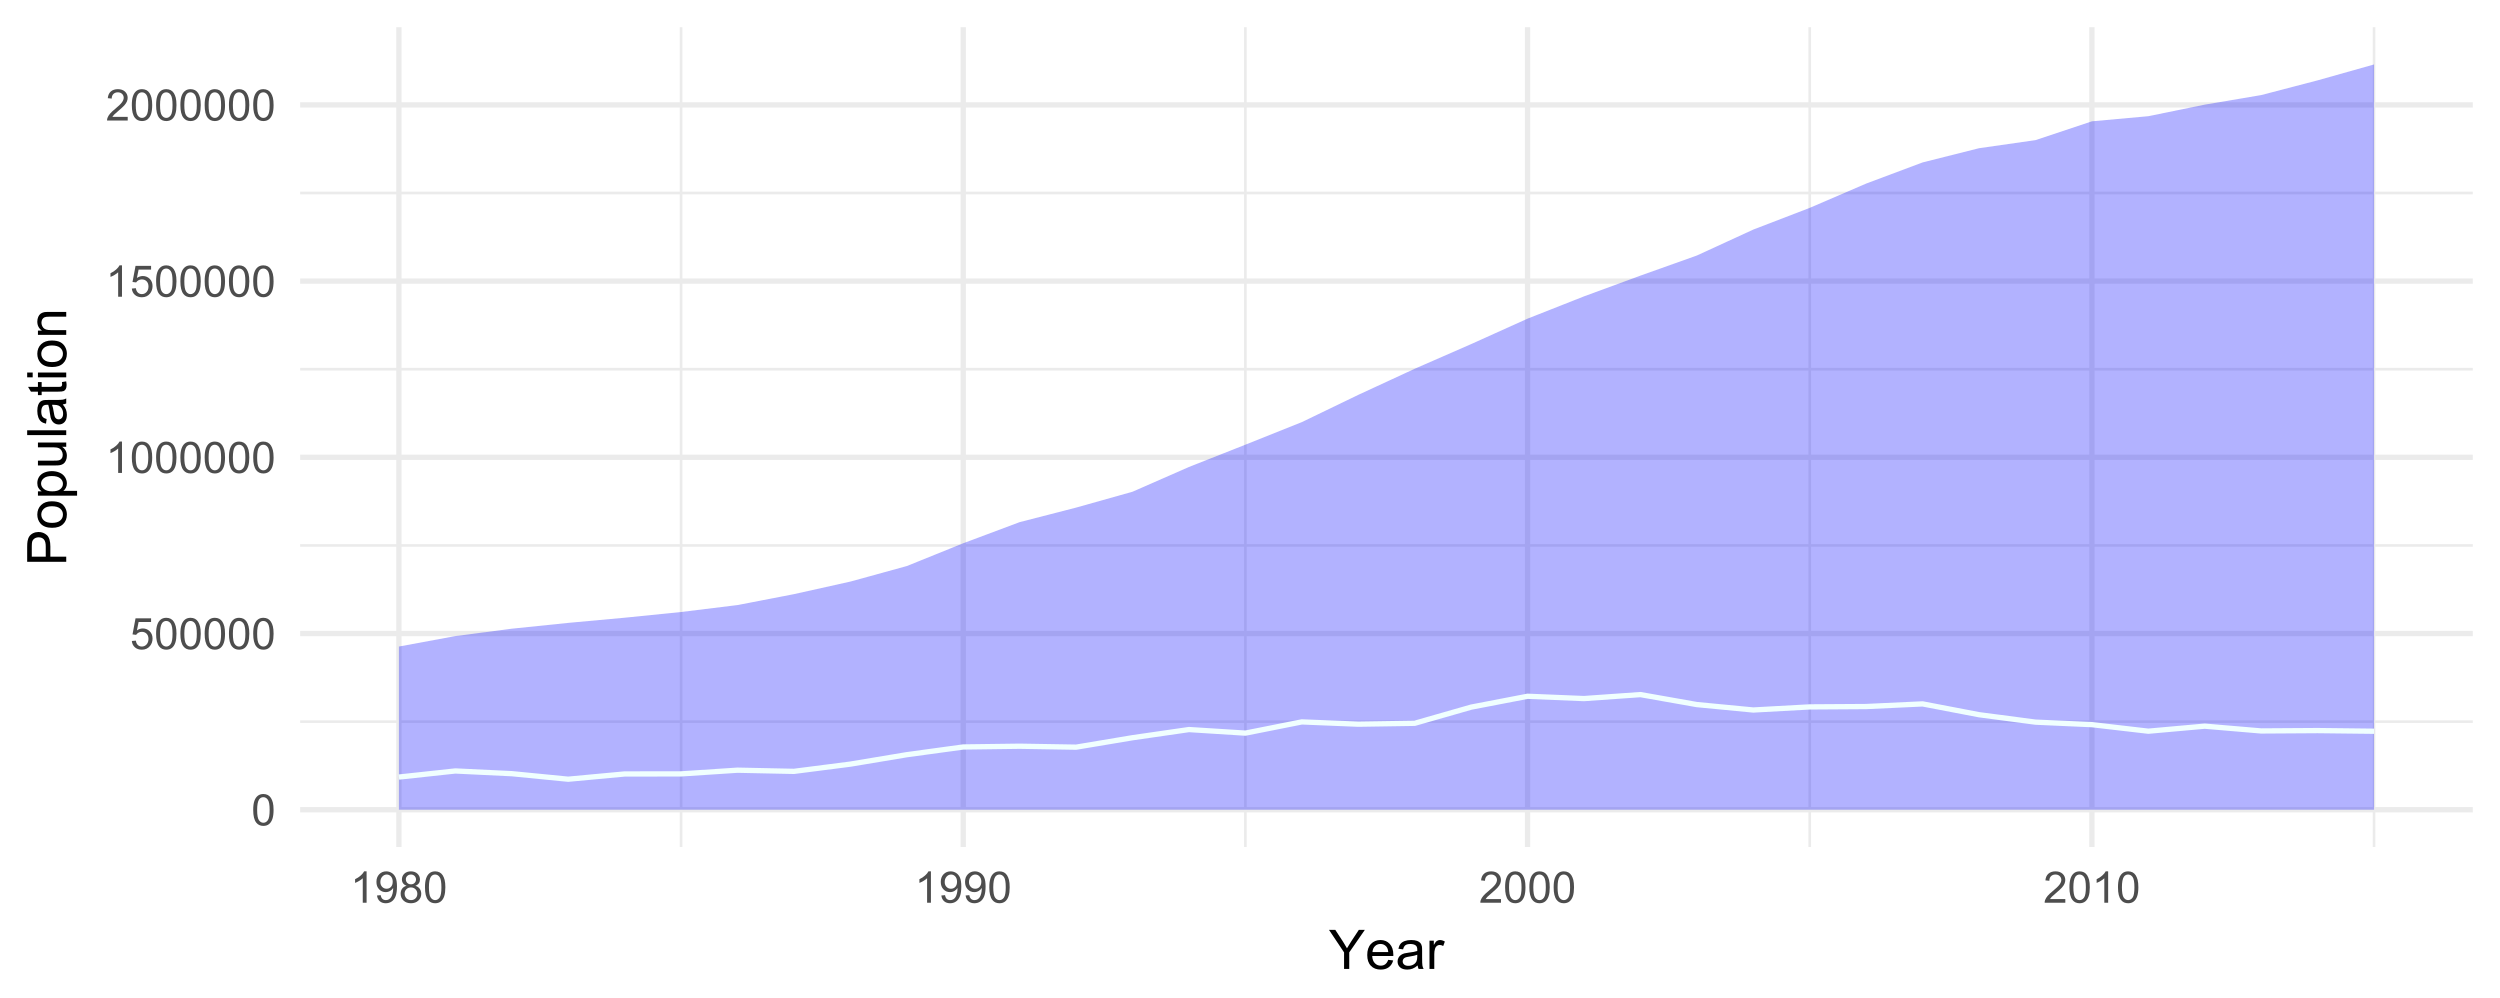
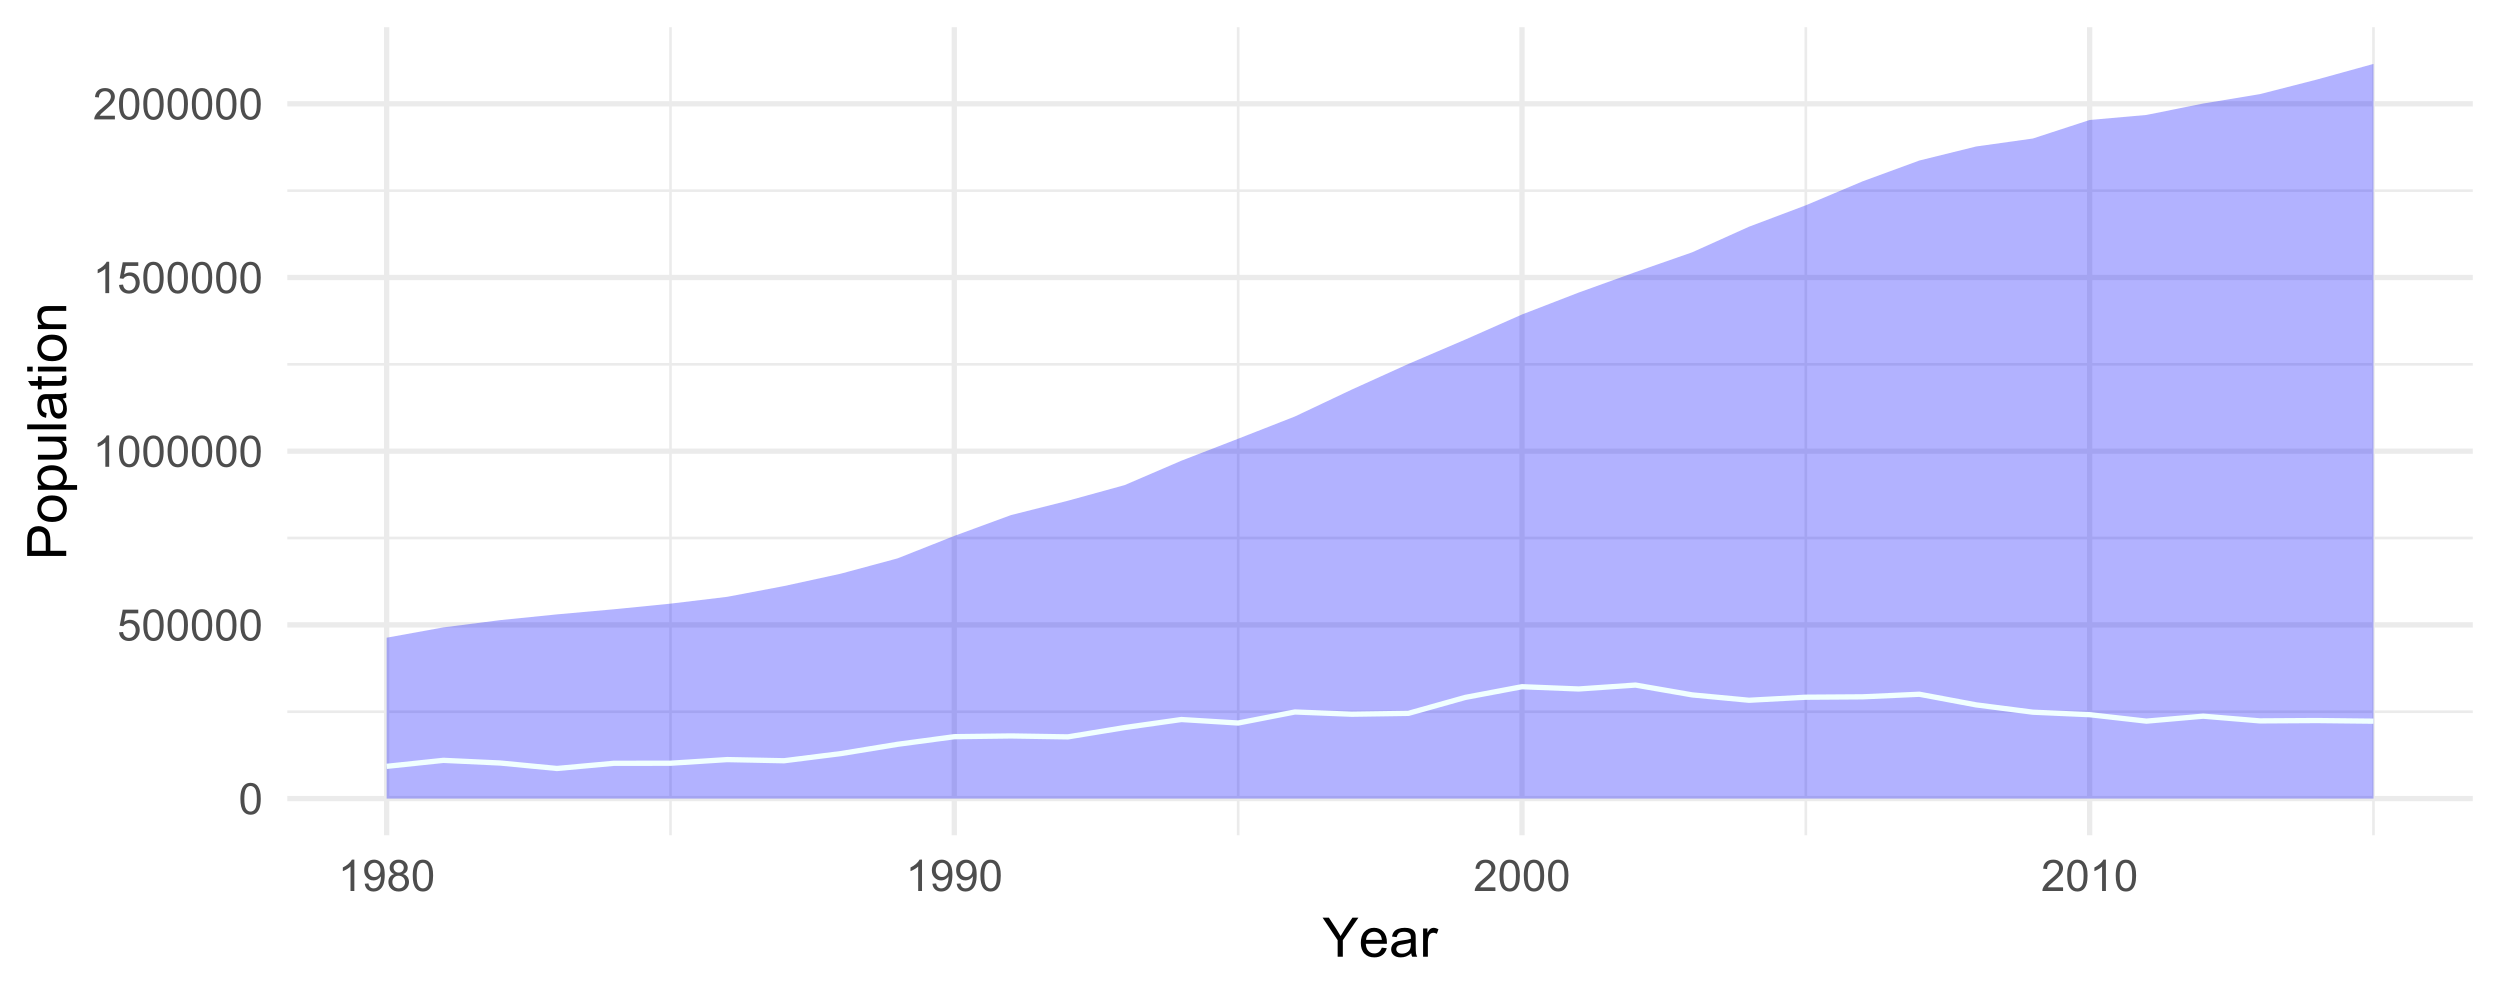
<svg xmlns="http://www.w3.org/2000/svg" xmlns:xlink="http://www.w3.org/1999/xlink" width="504pt" height="201pt" viewBox="0 0 504 201" version="1.1">
  <defs>
    <g>
      <symbol overflow="visible" id="glyph0-0">
+         <path style="stroke:none;" d="M 1.102 0 L 1.102 -5.5 L 5.5 -5.5 L 5.5 0 Z M 1.238 -0.137 L 5.363 -0.137 L 5.363 -5.363 L 1.238 -5.363 Z M 1.238 -0.137 " />
+       </symbol>
+       <symbol overflow="visible" id="glyph0-1">
        <path style="stroke:none;" d="M 0.367 -3.105 C 0.363 -3.848 0.438 -4.445 0.594 -4.902 C 0.742 -5.355 0.973 -5.707 1.277 -5.953 C 1.578 -6.199 1.957 -6.32 2.418 -6.324 C 2.754 -6.32 3.051 -6.254 3.309 -6.121 C 3.562 -5.984 3.773 -5.789 3.938 -5.531 C 4.102 -5.273 4.23 -4.961 4.328 -4.594 C 4.422 -4.227 4.469 -3.73 4.473 -3.105 C 4.469 -2.367 4.395 -1.77 4.242 -1.316 C 4.09 -0.859 3.863 -0.508 3.562 -0.262 C 3.258 -0.016 2.875 0.105 2.418 0.109 C 1.809 0.105 1.332 -0.109 0.988 -0.547 C 0.57 -1.066 0.363 -1.922 0.367 -3.105 Z M 1.16 -3.105 C 1.16 -2.07 1.281 -1.379 1.523 -1.039 C 1.766 -0.695 2.062 -0.527 2.418 -0.527 C 2.773 -0.527 3.074 -0.699 3.316 -1.043 C 3.559 -1.387 3.68 -2.074 3.68 -3.105 C 3.68 -4.145 3.559 -4.832 3.316 -5.172 C 3.074 -5.512 2.77 -5.684 2.41 -5.684 C 2.051 -5.684 1.77 -5.531 1.559 -5.234 C 1.293 -4.844 1.16 -4.137 1.16 -3.105 Z M 1.16 -3.105 " />
      </symbol>
-       <symbol overflow="visible" id="glyph0-1">
+       <symbol overflow="visible" id="glyph0-2">
        <path style="stroke:none;" d="M 0.367 -1.648 L 1.176 -1.719 C 1.234 -1.32 1.375 -1.023 1.594 -0.824 C 1.812 -0.625 2.078 -0.527 2.391 -0.527 C 2.762 -0.527 3.074 -0.668 3.336 -0.949 C 3.59 -1.23 3.719 -1.602 3.723 -2.066 C 3.719 -2.504 3.594 -2.852 3.348 -3.109 C 3.098 -3.363 2.773 -3.492 2.375 -3.492 C 2.125 -3.492 1.902 -3.434 1.703 -3.32 C 1.5 -3.207 1.344 -3.062 1.23 -2.883 L 0.504 -2.977 L 1.113 -6.215 L 4.246 -6.215 L 4.246 -5.473 L 1.73 -5.473 L 1.391 -3.781 C 1.766 -4.039 2.164 -4.172 2.582 -4.176 C 3.129 -4.172 3.594 -3.98 3.973 -3.605 C 4.352 -3.223 4.539 -2.734 4.543 -2.137 C 4.539 -1.562 4.375 -1.07 4.043 -0.656 C 3.637 -0.148 3.086 0.105 2.391 0.109 C 1.816 0.105 1.348 -0.051 0.984 -0.371 C 0.621 -0.691 0.414 -1.117 0.367 -1.648 Z M 0.367 -1.648 " />
      </symbol>
-       <symbol overflow="visible" id="glyph0-2">
+       <symbol overflow="visible" id="glyph0-3">
        <path style="stroke:none;" d="M 3.277 0 L 2.504 0 L 2.504 -4.93 C 2.316 -4.75 2.074 -4.574 1.773 -4.395 C 1.469 -4.215 1.195 -4.082 0.957 -3.996 L 0.957 -4.742 C 1.387 -4.941 1.766 -5.188 2.09 -5.48 C 2.414 -5.77 2.645 -6.051 2.781 -6.324 L 3.277 -6.324 Z M 3.277 0 " />
      </symbol>
-       <symbol overflow="visible" id="glyph0-3">
+       <symbol overflow="visible" id="glyph0-4">
        <path style="stroke:none;" d="M 4.43 -0.742 L 4.43 0 L 0.266 0 C 0.258 -0.188 0.289 -0.367 0.355 -0.539 C 0.461 -0.82 0.629 -1.098 0.863 -1.375 C 1.094 -1.648 1.434 -1.965 1.879 -2.328 C 2.562 -2.887 3.023 -3.332 3.266 -3.664 C 3.5 -3.988 3.621 -4.301 3.625 -4.594 C 3.621 -4.898 3.512 -5.156 3.297 -5.367 C 3.074 -5.578 2.789 -5.684 2.441 -5.684 C 2.066 -5.684 1.77 -5.57 1.547 -5.348 C 1.32 -5.125 1.207 -4.816 1.207 -4.422 L 0.414 -4.504 C 0.465 -5.094 0.668 -5.543 1.027 -5.855 C 1.379 -6.164 1.855 -6.32 2.457 -6.324 C 3.059 -6.32 3.539 -6.152 3.891 -5.82 C 4.242 -5.484 4.418 -5.07 4.422 -4.578 C 4.418 -4.32 4.367 -4.074 4.266 -3.832 C 4.164 -3.59 3.992 -3.332 3.754 -3.062 C 3.512 -2.793 3.113 -2.426 2.562 -1.957 C 2.094 -1.566 1.797 -1.301 1.664 -1.16 C 1.531 -1.02 1.422 -0.879 1.34 -0.742 Z M 4.43 -0.742 " />
      </symbol>
-       <symbol overflow="visible" id="glyph0-4">
+       <symbol overflow="visible" id="glyph0-5">
        <path style="stroke:none;" d="M 0.48 -1.457 L 1.227 -1.527 C 1.285 -1.172 1.406 -0.918 1.586 -0.762 C 1.762 -0.605 1.988 -0.527 2.27 -0.527 C 2.504 -0.527 2.715 -0.582 2.895 -0.691 C 3.074 -0.801 3.219 -0.945 3.336 -1.129 C 3.445 -1.309 3.543 -1.555 3.621 -1.863 C 3.699 -2.172 3.738 -2.484 3.738 -2.809 C 3.738 -2.84 3.734 -2.895 3.734 -2.965 C 3.578 -2.715 3.367 -2.512 3.102 -2.363 C 2.828 -2.207 2.539 -2.133 2.23 -2.137 C 1.707 -2.133 1.266 -2.32 0.906 -2.703 C 0.543 -3.078 0.363 -3.578 0.367 -4.199 C 0.363 -4.836 0.551 -5.348 0.93 -5.738 C 1.305 -6.125 1.777 -6.32 2.348 -6.324 C 2.754 -6.32 3.129 -6.211 3.469 -5.992 C 3.809 -5.77 4.066 -5.457 4.242 -5.051 C 4.418 -4.641 4.504 -4.047 4.508 -3.277 C 4.504 -2.469 4.418 -1.828 4.246 -1.355 C 4.07 -0.875 3.809 -0.512 3.465 -0.266 C 3.117 -0.016 2.715 0.105 2.25 0.109 C 1.758 0.105 1.355 -0.027 1.043 -0.301 C 0.73 -0.574 0.543 -0.961 0.48 -1.457 Z M 3.648 -4.238 C 3.645 -4.676 3.527 -5.027 3.293 -5.293 C 3.055 -5.551 2.77 -5.684 2.441 -5.684 C 2.094 -5.684 1.793 -5.543 1.543 -5.262 C 1.285 -4.98 1.16 -4.617 1.16 -4.172 C 1.16 -3.77 1.281 -3.441 1.523 -3.195 C 1.766 -2.941 2.062 -2.816 2.418 -2.82 C 2.773 -2.816 3.066 -2.941 3.301 -3.195 C 3.527 -3.441 3.645 -3.789 3.648 -4.238 Z M 3.648 -4.238 " />
      </symbol>
-       <symbol overflow="visible" id="glyph0-5">
+       <symbol overflow="visible" id="glyph0-6">
        <path style="stroke:none;" d="M 1.555 -3.418 C 1.23 -3.531 0.992 -3.699 0.84 -3.918 C 0.684 -4.133 0.609 -4.395 0.609 -4.699 C 0.609 -5.156 0.773 -5.539 1.102 -5.855 C 1.43 -6.164 1.867 -6.32 2.418 -6.324 C 2.969 -6.32 3.41 -6.16 3.746 -5.844 C 4.078 -5.523 4.246 -5.137 4.25 -4.68 C 4.246 -4.387 4.172 -4.133 4.02 -3.918 C 3.863 -3.699 3.629 -3.531 3.32 -3.418 C 3.707 -3.285 4 -3.082 4.203 -2.805 C 4.402 -2.52 4.504 -2.184 4.508 -1.801 C 4.504 -1.258 4.312 -0.805 3.934 -0.441 C 3.551 -0.074 3.051 0.105 2.434 0.109 C 1.809 0.105 1.309 -0.074 0.926 -0.441 C 0.543 -0.809 0.352 -1.27 0.355 -1.82 C 0.352 -2.23 0.457 -2.574 0.668 -2.852 C 0.875 -3.125 1.168 -3.312 1.555 -3.418 Z M 1.402 -4.727 C 1.398 -4.426 1.496 -4.184 1.688 -3.996 C 1.879 -3.805 2.129 -3.707 2.438 -3.711 C 2.734 -3.707 2.977 -3.801 3.168 -3.992 C 3.355 -4.176 3.449 -4.406 3.453 -4.684 C 3.449 -4.965 3.352 -5.203 3.16 -5.398 C 2.961 -5.586 2.719 -5.684 2.43 -5.688 C 2.129 -5.684 1.883 -5.59 1.691 -5.402 C 1.496 -5.215 1.398 -4.988 1.402 -4.727 Z M 1.152 -1.816 C 1.148 -1.598 1.199 -1.383 1.309 -1.176 C 1.41 -0.969 1.566 -0.809 1.773 -0.695 C 1.98 -0.582 2.203 -0.527 2.441 -0.527 C 2.809 -0.527 3.113 -0.645 3.355 -0.883 C 3.594 -1.121 3.715 -1.426 3.719 -1.793 C 3.715 -2.164 3.59 -2.469 3.344 -2.715 C 3.094 -2.957 2.785 -3.082 2.414 -3.082 C 2.051 -3.082 1.75 -2.961 1.512 -2.719 C 1.27 -2.477 1.148 -2.176 1.152 -1.816 Z M 1.152 -1.816 " />
      </symbol>
      <symbol overflow="visible" id="glyph1-0">
+         <path style="stroke:none;" d="M 1.375 0 L 1.375 -6.875 L 6.875 -6.875 L 6.875 0 Z M 1.547 -0.172 L 6.703 -0.172 L 6.703 -6.703 L 1.547 -6.703 Z M 1.547 -0.172 " />
+       </symbol>
+       <symbol overflow="visible" id="glyph1-1">
        <path style="stroke:none;" d="M 3.066 0 L 3.066 -3.336 L 0.031 -7.875 L 1.301 -7.875 L 2.852 -5.5 C 3.137 -5.055 3.402 -4.609 3.652 -4.168 C 3.887 -4.574 4.176 -5.039 4.512 -5.559 L 6.039 -7.875 L 7.25 -7.875 L 4.109 -3.336 L 4.109 0 Z M 3.066 0 " />
      </symbol>
-       <symbol overflow="visible" id="glyph1-1">
+       <symbol overflow="visible" id="glyph1-2">
        <path style="stroke:none;" d="M 4.629 -1.836 L 5.629 -1.715 C 5.469 -1.125 5.176 -0.672 4.75 -0.352 C 4.324 -0.031 3.781 0.129 3.121 0.129 C 2.281 0.129 1.617 -0.125 1.133 -0.641 C 0.641 -1.152 0.398 -1.875 0.402 -2.805 C 0.398 -3.762 0.645 -4.504 1.145 -5.035 C 1.637 -5.562 2.277 -5.828 3.066 -5.832 C 3.824 -5.828 4.449 -5.57 4.934 -5.051 C 5.418 -4.531 5.66 -3.801 5.66 -2.863 C 5.66 -2.805 5.656 -2.719 5.656 -2.605 L 1.402 -2.605 C 1.434 -1.977 1.613 -1.496 1.934 -1.164 C 2.25 -0.828 2.645 -0.66 3.125 -0.664 C 3.477 -0.66 3.781 -0.754 4.031 -0.945 C 4.281 -1.129 4.48 -1.426 4.629 -1.836 Z M 1.457 -3.398 L 4.641 -3.398 C 4.598 -3.879 4.473 -4.238 4.273 -4.48 C 3.961 -4.852 3.562 -5.039 3.078 -5.039 C 2.629 -5.039 2.258 -4.891 1.957 -4.594 C 1.652 -4.297 1.484 -3.898 1.457 -3.398 Z M 1.457 -3.398 " />
      </symbol>
-       <symbol overflow="visible" id="glyph1-2">
+       <symbol overflow="visible" id="glyph1-3">
        <path style="stroke:none;" d="M 4.445 -0.703 C 4.086 -0.398 3.742 -0.184 3.414 -0.059 C 3.082 0.066 2.727 0.129 2.348 0.129 C 1.719 0.129 1.238 -0.023 0.902 -0.328 C 0.566 -0.633 0.398 -1.023 0.398 -1.504 C 0.398 -1.781 0.461 -2.035 0.586 -2.27 C 0.711 -2.496 0.875 -2.684 1.086 -2.824 C 1.289 -2.965 1.523 -3.07 1.781 -3.141 C 1.969 -3.191 2.254 -3.238 2.641 -3.289 C 3.418 -3.375 3.992 -3.488 4.367 -3.621 C 4.367 -3.754 4.371 -3.836 4.371 -3.871 C 4.371 -4.266 4.277 -4.543 4.098 -4.703 C 3.848 -4.918 3.48 -5.027 2.996 -5.031 C 2.539 -5.027 2.203 -4.949 1.988 -4.793 C 1.77 -4.633 1.609 -4.352 1.508 -3.949 L 0.562 -4.078 C 0.648 -4.48 0.789 -4.805 0.988 -5.055 C 1.184 -5.301 1.469 -5.492 1.844 -5.629 C 2.215 -5.762 2.645 -5.828 3.137 -5.832 C 3.621 -5.828 4.02 -5.773 4.324 -5.66 C 4.629 -5.543 4.852 -5.398 4.996 -5.227 C 5.137 -5.055 5.238 -4.836 5.297 -4.57 C 5.328 -4.406 5.344 -4.109 5.344 -3.68 L 5.344 -2.391 C 5.344 -1.492 5.363 -0.922 5.406 -0.684 C 5.445 -0.445 5.527 -0.219 5.648 0 L 4.641 0 C 4.539 -0.199 4.473 -0.434 4.445 -0.703 Z M 4.367 -2.863 C 4.012 -2.719 3.488 -2.598 2.789 -2.496 C 2.391 -2.438 2.105 -2.371 1.941 -2.301 C 1.773 -2.227 1.648 -2.121 1.562 -1.988 C 1.473 -1.848 1.43 -1.695 1.43 -1.531 C 1.43 -1.27 1.527 -1.055 1.723 -0.887 C 1.918 -0.711 2.203 -0.625 2.578 -0.629 C 2.949 -0.625 3.277 -0.707 3.57 -0.871 C 3.859 -1.031 4.074 -1.254 4.211 -1.543 C 4.312 -1.754 4.363 -2.078 4.367 -2.508 Z M 4.367 -2.863 " />
      </symbol>
-       <symbol overflow="visible" id="glyph1-3">
+       <symbol overflow="visible" id="glyph1-4">
        <path style="stroke:none;" d="M 0.715 0 L 0.715 -5.703 L 1.586 -5.703 L 1.586 -4.84 C 1.805 -5.242 2.008 -5.508 2.199 -5.637 C 2.383 -5.766 2.59 -5.828 2.82 -5.832 C 3.141 -5.828 3.473 -5.727 3.812 -5.523 L 3.48 -4.625 C 3.242 -4.762 3.004 -4.832 2.773 -4.836 C 2.555 -4.832 2.363 -4.77 2.199 -4.645 C 2.027 -4.516 1.91 -4.34 1.844 -4.113 C 1.73 -3.77 1.676 -3.391 1.68 -2.984 L 1.68 0 Z M 0.715 0 " />
      </symbol>
      <symbol overflow="visible" id="glyph2-0">
+         <path style="stroke:none;" d="M 0 -1.375 L -6.875 -1.375 L -6.875 -6.875 L 0 -6.875 Z M -0.172 -1.547 L -0.172 -6.703 L -6.703 -6.703 L -6.703 -1.547 Z M -0.172 -1.547 " />
+       </symbol>
+       <symbol overflow="visible" id="glyph2-1">
        <path style="stroke:none;" d="M 0 -0.848 L -7.875 -0.848 L -7.875 -3.82 C -7.875 -4.34 -7.848 -4.738 -7.797 -5.016 C -7.73 -5.402 -7.609 -5.727 -7.43 -5.988 C -7.25 -6.25 -6.996 -6.461 -6.672 -6.621 C -6.344 -6.777 -5.984 -6.855 -5.598 -6.859 C -4.926 -6.855 -4.359 -6.641 -3.895 -6.219 C -3.43 -5.789 -3.199 -5.02 -3.199 -3.91 L -3.203 -1.891 L 0 -1.891 Z M -4.129 -1.891 L -4.129 -3.926 C -4.125 -4.598 -4.25 -5.074 -4.504 -5.359 C -4.754 -5.641 -5.105 -5.781 -5.562 -5.785 C -5.891 -5.781 -6.176 -5.699 -6.41 -5.535 C -6.645 -5.367 -6.797 -5.148 -6.875 -4.875 C -6.918 -4.699 -6.941 -4.375 -6.945 -3.906 L -6.945 -1.891 Z M -4.129 -1.891 " />
      </symbol>
-       <symbol overflow="visible" id="glyph2-1">
+       <symbol overflow="visible" id="glyph2-2">
        <path style="stroke:none;" d="M -2.852 -0.367 C -3.906 -0.363 -4.688 -0.656 -5.199 -1.246 C -5.617 -1.734 -5.828 -2.332 -5.832 -3.039 C -5.828 -3.82 -5.574 -4.461 -5.062 -4.961 C -4.547 -5.457 -3.836 -5.707 -2.934 -5.711 C -2.195 -5.707 -1.617 -5.598 -1.199 -5.379 C -0.777 -5.156 -0.449 -4.832 -0.219 -4.414 C 0.016 -3.992 0.129 -3.535 0.129 -3.039 C 0.129 -2.238 -0.125 -1.594 -0.637 -1.105 C -1.148 -0.609 -1.887 -0.363 -2.852 -0.367 Z M -2.852 -1.359 C -2.121 -1.359 -1.574 -1.516 -1.211 -1.836 C -0.844 -2.152 -0.66 -2.555 -0.664 -3.039 C -0.66 -3.516 -0.844 -3.914 -1.211 -4.234 C -1.574 -4.551 -2.133 -4.711 -2.883 -4.715 C -3.586 -4.711 -4.117 -4.551 -4.484 -4.234 C -4.844 -3.91 -5.027 -3.512 -5.031 -3.039 C -5.027 -2.555 -4.848 -2.152 -4.488 -1.836 C -4.129 -1.516 -3.582 -1.359 -2.852 -1.359 Z M -2.852 -1.359 " />
      </symbol>
-       <symbol overflow="visible" id="glyph2-2">
+       <symbol overflow="visible" id="glyph2-3">
        <path style="stroke:none;" d="M 2.188 -0.727 L -5.703 -0.727 L -5.703 -1.605 L -4.961 -1.605 C -5.25 -1.812 -5.469 -2.047 -5.613 -2.309 C -5.758 -2.57 -5.828 -2.887 -5.832 -3.262 C -5.828 -3.746 -5.703 -4.176 -5.457 -4.551 C -5.203 -4.922 -4.852 -5.203 -4.395 -5.391 C -3.938 -5.578 -3.438 -5.672 -2.895 -5.676 C -2.309 -5.672 -1.781 -5.566 -1.316 -5.359 C -0.848 -5.148 -0.488 -4.844 -0.242 -4.449 C 0.008 -4.047 0.129 -3.629 0.129 -3.191 C 0.129 -2.867 0.062 -2.578 -0.074 -2.32 C -0.207 -2.062 -0.379 -1.852 -0.59 -1.691 L 2.188 -1.691 Z M -2.82 -1.602 C -2.082 -1.598 -1.539 -1.746 -1.191 -2.047 C -0.836 -2.34 -0.66 -2.699 -0.664 -3.125 C -0.66 -3.551 -0.844 -3.918 -1.211 -4.227 C -1.574 -4.531 -2.137 -4.688 -2.898 -4.688 C -3.625 -4.688 -4.168 -4.535 -4.531 -4.238 C -4.891 -3.938 -5.074 -3.582 -5.074 -3.168 C -5.074 -2.754 -4.879 -2.391 -4.496 -2.074 C -4.109 -1.758 -3.551 -1.598 -2.82 -1.602 Z M -2.82 -1.602 " />
      </symbol>
-       <symbol overflow="visible" id="glyph2-3">
+       <symbol overflow="visible" id="glyph2-4">
        <path style="stroke:none;" d="M 0 -4.465 L -0.836 -4.465 C -0.191 -4.02 0.129 -3.414 0.129 -2.652 C 0.129 -2.312 0.066 -2 -0.062 -1.711 C -0.191 -1.418 -0.355 -1.199 -0.551 -1.059 C -0.746 -0.914 -0.984 -0.816 -1.266 -0.762 C -1.453 -0.723 -1.754 -0.703 -2.172 -0.703 L -5.703 -0.703 L -5.703 -1.672 L -2.539 -1.672 C -2.031 -1.668 -1.691 -1.688 -1.52 -1.73 C -1.262 -1.785 -1.062 -1.914 -0.918 -2.113 C -0.773 -2.309 -0.703 -2.555 -0.703 -2.848 C -0.703 -3.137 -0.777 -3.406 -0.926 -3.66 C -1.074 -3.914 -1.273 -4.094 -1.531 -4.199 C -1.785 -4.305 -2.16 -4.359 -2.648 -4.359 L -5.703 -4.359 L -5.703 -5.328 L 0 -5.328 Z M 0 -4.465 " />
      </symbol>
-       <symbol overflow="visible" id="glyph2-4">
+       <symbol overflow="visible" id="glyph2-5">
        <path style="stroke:none;" d="M 0 -0.703 L -7.875 -0.703 L -7.875 -1.672 L 0 -1.672 Z M 0 -0.703 " />
      </symbol>
-       <symbol overflow="visible" id="glyph2-5">
+       <symbol overflow="visible" id="glyph2-6">
        <path style="stroke:none;" d="M -0.703 -4.445 C -0.398 -4.086 -0.184 -3.742 -0.059 -3.414 C 0.066 -3.082 0.129 -2.727 0.129 -2.348 C 0.129 -1.719 -0.023 -1.238 -0.328 -0.902 C -0.633 -0.566 -1.023 -0.398 -1.504 -0.398 C -1.781 -0.398 -2.035 -0.461 -2.27 -0.586 C -2.496 -0.711 -2.684 -0.875 -2.824 -1.086 C -2.965 -1.289 -3.07 -1.523 -3.141 -1.785 C -3.191 -1.969 -3.238 -2.254 -3.289 -2.641 C -3.375 -3.418 -3.488 -3.992 -3.621 -4.367 C -3.754 -4.367 -3.836 -4.371 -3.871 -4.371 C -4.266 -4.371 -4.543 -4.277 -4.703 -4.098 C -4.918 -3.848 -5.027 -3.48 -5.031 -2.996 C -5.027 -2.539 -4.949 -2.203 -4.793 -1.988 C -4.633 -1.77 -4.352 -1.609 -3.949 -1.508 L -4.078 -0.562 C -4.48 -0.648 -4.805 -0.789 -5.055 -0.988 C -5.301 -1.184 -5.492 -1.469 -5.629 -1.844 C -5.762 -2.215 -5.828 -2.645 -5.832 -3.137 C -5.828 -3.621 -5.773 -4.02 -5.66 -4.324 C -5.543 -4.629 -5.398 -4.852 -5.227 -4.996 C -5.055 -5.137 -4.836 -5.238 -4.57 -5.297 C -4.406 -5.328 -4.109 -5.344 -3.68 -5.344 L -2.391 -5.344 C -1.492 -5.344 -0.922 -5.363 -0.684 -5.406 C -0.445 -5.445 -0.219 -5.527 0 -5.648 L 0 -4.641 C -0.199 -4.539 -0.434 -4.473 -0.703 -4.445 Z M -2.863 -4.367 C -2.719 -4.012 -2.598 -3.488 -2.496 -2.789 C -2.438 -2.391 -2.371 -2.109 -2.301 -1.945 C -2.227 -1.781 -2.121 -1.652 -1.988 -1.562 C -1.848 -1.473 -1.695 -1.43 -1.531 -1.43 C -1.27 -1.43 -1.055 -1.527 -0.887 -1.723 C -0.711 -1.918 -0.625 -2.203 -0.629 -2.578 C -0.625 -2.949 -0.707 -3.277 -0.871 -3.57 C -1.031 -3.859 -1.254 -4.074 -1.543 -4.211 C -1.754 -4.312 -2.078 -4.363 -2.508 -4.367 Z M -2.863 -4.367 " />
      </symbol>
-       <symbol overflow="visible" id="glyph2-6">
+       <symbol overflow="visible" id="glyph2-7">
        <path style="stroke:none;" d="M -0.863 -2.836 L -0.012 -2.977 C 0.043 -2.703 0.07 -2.457 0.074 -2.246 C 0.07 -1.891 0.02 -1.621 -0.09 -1.43 C -0.199 -1.234 -0.348 -1.098 -0.527 -1.02 C -0.707 -0.941 -1.086 -0.902 -1.672 -0.902 L -4.953 -0.902 L -4.953 -0.195 L -5.703 -0.195 L -5.703 -0.902 L -7.117 -0.902 L -7.695 -1.863 L -5.703 -1.863 L -5.703 -2.836 L -4.953 -2.836 L -4.953 -1.863 L -1.617 -1.863 C -1.34 -1.863 -1.16 -1.879 -1.082 -1.914 C -1 -1.945 -0.938 -2 -0.895 -2.078 C -0.848 -2.152 -0.824 -2.262 -0.828 -2.41 C -0.824 -2.516 -0.836 -2.66 -0.863 -2.836 Z M -0.863 -2.836 " />
      </symbol>
-       <symbol overflow="visible" id="glyph2-7">
+       <symbol overflow="visible" id="glyph2-8">
        <path style="stroke:none;" d="M -6.762 -0.73 L -7.875 -0.73 L -7.875 -1.699 L -6.762 -1.699 Z M 0 -0.73 L -5.703 -0.73 L -5.703 -1.699 L 0 -1.695 Z M 0 -0.73 " />
      </symbol>
-       <symbol overflow="visible" id="glyph2-8">
+       <symbol overflow="visible" id="glyph2-9">
        <path style="stroke:none;" d="M 0 -0.727 L -5.703 -0.727 L -5.703 -1.594 L -4.895 -1.594 C -5.516 -2.012 -5.828 -2.617 -5.832 -3.41 C -5.828 -3.754 -5.766 -4.066 -5.645 -4.355 C -5.52 -4.641 -5.359 -4.859 -5.16 -5.004 C -4.957 -5.145 -4.719 -5.242 -4.445 -5.305 C -4.266 -5.336 -3.953 -5.355 -3.508 -5.359 L 0 -5.359 L 0 -4.395 L -3.469 -4.395 C -3.863 -4.395 -4.156 -4.355 -4.352 -4.281 C -4.543 -4.203 -4.699 -4.07 -4.82 -3.879 C -4.934 -3.688 -4.992 -3.461 -4.996 -3.207 C -4.992 -2.793 -4.859 -2.438 -4.602 -2.141 C -4.336 -1.836 -3.844 -1.688 -3.117 -1.691 L 0 -1.691 Z M 0 -0.727 " />
      </symbol>
    </g>
    <clipPath id="clip1">
-       <path d="M 60.508 5.48 L 499.52 5.48 L 499.52 171.758 L 60.508 171.758 Z M 60.508 5.48 " />
+       <path d="M 57.922 143 L 499 143 L 499 144 L 57.922 144 Z M 57.922 143 " />
+     </clipPath>
+     <clipPath id="clip2">
+       <path d="M 57.922 108 L 499 108 L 499 109 L 57.922 109 Z M 57.922 108 " />
+     </clipPath>
+     <clipPath id="clip3">
+       <path d="M 57.922 73 L 499 73 L 499 74 L 57.922 74 Z M 57.922 73 " />
+     </clipPath>
+     <clipPath id="clip4">
+       <path d="M 57.922 38 L 499 38 L 499 39 L 57.922 39 Z M 57.922 38 " />
+     </clipPath>
+     <clipPath id="clip5">
+       <path d="M 134 5.48 L 136 5.48 L 136 169 L 134 169 Z M 134 5.48 " />
+     </clipPath>
+     <clipPath id="clip6">
+       <path d="M 249 5.48 L 250 5.48 L 250 169 L 249 169 Z M 249 5.48 " />
+     </clipPath>
+     <clipPath id="clip7">
+       <path d="M 363 5.48 L 365 5.48 L 365 169 L 363 169 Z M 363 5.48 " />
+     </clipPath>
+     <clipPath id="clip8">
+       <path d="M 478 5.48 L 479 5.48 L 479 169 L 478 169 Z M 478 5.48 " />
+     </clipPath>
+     <clipPath id="clip9">
+       <path d="M 57.922 160 L 499.52 160 L 499.52 162 L 57.922 162 Z M 57.922 160 " />
+     </clipPath>
+     <clipPath id="clip10">
+       <path d="M 57.922 125 L 499.52 125 L 499.52 127 L 57.922 127 Z M 57.922 125 " />
+     </clipPath>
+     <clipPath id="clip11">
+       <path d="M 57.922 90 L 499.52 90 L 499.52 92 L 57.922 92 Z M 57.922 90 " />
+     </clipPath>
+     <clipPath id="clip12">
+       <path d="M 57.922 55 L 499.52 55 L 499.52 57 L 57.922 57 Z M 57.922 55 " />
+     </clipPath>
+     <clipPath id="clip13">
+       <path d="M 57.922 20 L 499.52 20 L 499.52 22 L 57.922 22 Z M 57.922 20 " />
+     </clipPath>
+     <clipPath id="clip14">
+       <path d="M 77 5.48 L 79 5.48 L 79 169 L 77 169 Z M 77 5.48 " />
+     </clipPath>
+     <clipPath id="clip15">
+       <path d="M 191 5.48 L 193 5.48 L 193 169 L 191 169 Z M 191 5.48 " />
+     </clipPath>
+     <clipPath id="clip16">
+       <path d="M 306 5.48 L 308 5.48 L 308 169 L 306 169 Z M 306 5.48 " />
+     </clipPath>
+     <clipPath id="clip17">
+       <path d="M 420 5.48 L 422 5.48 L 422 169 L 420 169 Z M 420 5.48 " />
    </clipPath>
  </defs>
  <g id="surface11">
    <rect x="0" y="0" width="504" height="201" style="fill:rgb(100%,100%,100%);fill-opacity:1;stroke:none;" />
    <g clip-path="url(#clip1)" clip-rule="nonzero">
-       <path style="fill:none;stroke-width:0.533;stroke-linecap:butt;stroke-linejoin:round;stroke:rgb(92.157%,92.157%,92.157%);stroke-opacity:1;stroke-miterlimit:10;" d="M 60.508 145.48 L 498.52 145.48 " />
-       <path style="fill:none;stroke-width:0.533;stroke-linecap:butt;stroke-linejoin:round;stroke:rgb(92.157%,92.157%,92.157%);stroke-opacity:1;stroke-miterlimit:10;" d="M 60.508 109.957 L 498.52 109.957 " />
-       <path style="fill:none;stroke-width:0.533;stroke-linecap:butt;stroke-linejoin:round;stroke:rgb(92.157%,92.157%,92.157%);stroke-opacity:1;stroke-miterlimit:10;" d="M 60.508 74.434 L 498.52 74.434 " />
-       <path style="fill:none;stroke-width:0.533;stroke-linecap:butt;stroke-linejoin:round;stroke:rgb(92.157%,92.157%,92.157%);stroke-opacity:1;stroke-miterlimit:10;" d="M 60.508 38.91 L 498.52 38.91 " />
-       <path style="fill:none;stroke-width:0.533;stroke-linecap:butt;stroke-linejoin:round;stroke:rgb(92.157%,92.157%,92.157%);stroke-opacity:1;stroke-miterlimit:10;" d="M 137.301 170.758 L 137.301 5.48 " />
-       <path style="fill:none;stroke-width:0.533;stroke-linecap:butt;stroke-linejoin:round;stroke:rgb(92.157%,92.157%,92.157%);stroke-opacity:1;stroke-miterlimit:10;" d="M 251.07 170.758 L 251.07 5.48 " />
-       <path style="fill:none;stroke-width:0.533;stroke-linecap:butt;stroke-linejoin:round;stroke:rgb(92.157%,92.157%,92.157%);stroke-opacity:1;stroke-miterlimit:10;" d="M 364.84 170.758 L 364.84 5.48 " />
-       <path style="fill:none;stroke-width:0.533;stroke-linecap:butt;stroke-linejoin:round;stroke:rgb(92.157%,92.157%,92.157%);stroke-opacity:1;stroke-miterlimit:10;" d="M 478.609 170.758 L 478.609 5.48 " />
-       <path style="fill:none;stroke-width:1.067;stroke-linecap:butt;stroke-linejoin:round;stroke:rgb(92.157%,92.157%,92.157%);stroke-opacity:1;stroke-miterlimit:10;" d="M 60.508 163.242 L 498.52 163.242 " />
-       <path style="fill:none;stroke-width:1.067;stroke-linecap:butt;stroke-linejoin:round;stroke:rgb(92.157%,92.157%,92.157%);stroke-opacity:1;stroke-miterlimit:10;" d="M 60.508 127.719 L 498.52 127.719 " />
-       <path style="fill:none;stroke-width:1.067;stroke-linecap:butt;stroke-linejoin:round;stroke:rgb(92.157%,92.157%,92.157%);stroke-opacity:1;stroke-miterlimit:10;" d="M 60.508 92.195 L 498.52 92.195 " />
-       <path style="fill:none;stroke-width:1.067;stroke-linecap:butt;stroke-linejoin:round;stroke:rgb(92.157%,92.157%,92.157%);stroke-opacity:1;stroke-miterlimit:10;" d="M 60.508 56.672 L 498.52 56.672 " />
-       <path style="fill:none;stroke-width:1.067;stroke-linecap:butt;stroke-linejoin:round;stroke:rgb(92.157%,92.157%,92.157%);stroke-opacity:1;stroke-miterlimit:10;" d="M 60.508 21.148 L 498.52 21.148 " />
-       <path style="fill:none;stroke-width:1.067;stroke-linecap:butt;stroke-linejoin:round;stroke:rgb(92.157%,92.157%,92.157%);stroke-opacity:1;stroke-miterlimit:10;" d="M 80.418 170.758 L 80.418 5.48 " />
-       <path style="fill:none;stroke-width:1.067;stroke-linecap:butt;stroke-linejoin:round;stroke:rgb(92.157%,92.157%,92.157%);stroke-opacity:1;stroke-miterlimit:10;" d="M 194.188 170.758 L 194.188 5.48 " />
-       <path style="fill:none;stroke-width:1.067;stroke-linecap:butt;stroke-linejoin:round;stroke:rgb(92.157%,92.157%,92.157%);stroke-opacity:1;stroke-miterlimit:10;" d="M 307.957 170.758 L 307.957 5.48 " />
-       <path style="fill:none;stroke-width:1.067;stroke-linecap:butt;stroke-linejoin:round;stroke:rgb(92.157%,92.157%,92.157%);stroke-opacity:1;stroke-miterlimit:10;" d="M 421.727 170.758 L 421.727 5.48 " />
-       <path style=" stroke:none;fill-rule:nonzero;fill:rgb(0%,0%,100%);fill-opacity:0.302;" d="M 80.418 130.344 L 91.793 128.234 L 103.172 126.746 L 114.547 125.574 L 125.926 124.531 L 137.301 123.379 L 148.68 121.98 L 160.055 119.781 L 171.434 117.246 L 182.809 114.117 L 194.188 109.52 L 205.562 105.262 L 216.941 102.332 L 228.316 99.133 L 239.695 94.141 L 251.07 89.648 L 262.449 85.098 L 273.824 79.605 L 285.203 74.344 L 296.578 69.371 L 307.957 64.238 L 319.332 59.75 L 330.711 55.566 L 342.086 51.512 L 353.465 46.281 L 364.84 41.906 L 376.219 37.008 L 387.594 32.746 L 398.973 29.879 L 410.348 28.25 L 421.727 24.457 L 433.102 23.426 L 444.48 21.094 L 455.855 19.168 L 467.234 16.199 L 478.609 12.992 L 478.609 163.242 L 80.418 163.242 Z M 80.418 130.344 " />
-       <path style="fill:none;stroke-width:1.067;stroke-linecap:butt;stroke-linejoin:round;stroke:rgb(94.118%,100%,100%);stroke-opacity:1;stroke-miterlimit:1;" d="M 80.418 156.656 L 91.793 155.426 L 103.172 155.973 L 114.547 157.09 L 125.926 156.031 L 137.301 156.016 L 148.68 155.27 L 160.055 155.508 L 171.434 154.047 L 182.809 152.145 L 194.188 150.59 L 205.562 150.438 L 216.941 150.629 L 228.316 148.723 L 239.695 147.078 L 251.07 147.797 L 262.449 145.535 L 273.824 145.996 L 285.203 145.816 L 296.578 142.559 L 307.957 140.367 L 319.332 140.832 L 330.711 140.031 L 342.086 142.043 L 353.465 143.137 L 364.84 142.512 L 376.219 142.438 L 387.594 141.906 L 398.973 144.086 L 410.348 145.582 L 421.727 146.09 L 433.102 147.41 L 444.48 146.395 L 455.855 147.359 L 467.234 147.285 L 478.609 147.418 " />
-     </g>
-     <g style="fill:rgb(30.196%,30.196%,30.196%);fill-opacity:1;">
-       <use xlink:href="#glyph0-0" x="50.68" y="166.395" />
-     </g>
-     <g style="fill:rgb(30.196%,30.196%,30.196%);fill-opacity:1;">
-       <use xlink:href="#glyph0-1" x="26.211" y="130.871" />
-       <use xlink:href="#glyph0-0" x="31.105" y="130.871" />
-       <use xlink:href="#glyph0-0" x="35.999" y="130.871" />
-       <use xlink:href="#glyph0-0" x="40.893" y="130.871" />
-       <use xlink:href="#glyph0-0" x="45.788" y="130.871" />
-       <use xlink:href="#glyph0-0" x="50.682" y="130.871" />
-     </g>
-     <g style="fill:rgb(30.196%,30.196%,30.196%);fill-opacity:1;">
-       <use xlink:href="#glyph0-2" x="21.316" y="95.344" />
-       <use xlink:href="#glyph0-0" x="26.211" y="95.344" />
-       <use xlink:href="#glyph0-0" x="31.105" y="95.344" />
-       <use xlink:href="#glyph0-0" x="35.999" y="95.344" />
-       <use xlink:href="#glyph0-0" x="40.893" y="95.344" />
-       <use xlink:href="#glyph0-0" x="45.787" y="95.344" />
-       <use xlink:href="#glyph0-0" x="50.681" y="95.344" />
-     </g>
-     <g style="fill:rgb(30.196%,30.196%,30.196%);fill-opacity:1;">
-       <use xlink:href="#glyph0-2" x="21.316" y="59.82" />
-       <use xlink:href="#glyph0-1" x="26.211" y="59.82" />
-       <use xlink:href="#glyph0-0" x="31.105" y="59.82" />
-       <use xlink:href="#glyph0-0" x="35.999" y="59.82" />
-       <use xlink:href="#glyph0-0" x="40.893" y="59.82" />
-       <use xlink:href="#glyph0-0" x="45.787" y="59.82" />
-       <use xlink:href="#glyph0-0" x="50.681" y="59.82" />
-     </g>
-     <g style="fill:rgb(30.196%,30.196%,30.196%);fill-opacity:1;">
-       <use xlink:href="#glyph0-3" x="21.316" y="24.297" />
-       <use xlink:href="#glyph0-0" x="26.211" y="24.297" />
-       <use xlink:href="#glyph0-0" x="31.105" y="24.297" />
-       <use xlink:href="#glyph0-0" x="35.999" y="24.297" />
-       <use xlink:href="#glyph0-0" x="40.893" y="24.297" />
-       <use xlink:href="#glyph0-0" x="45.787" y="24.297" />
-       <use xlink:href="#glyph0-0" x="50.681" y="24.297" />
-     </g>
-     <g style="fill:rgb(30.196%,30.196%,30.196%);fill-opacity:1;">
-       <use xlink:href="#glyph0-2" x="70.629" y="181.988" />
-       <use xlink:href="#glyph0-4" x="75.523" y="181.988" />
-       <use xlink:href="#glyph0-5" x="80.417" y="181.988" />
-       <use xlink:href="#glyph0-0" x="85.311" y="181.988" />
-     </g>
-     <g style="fill:rgb(30.196%,30.196%,30.196%);fill-opacity:1;">
-       <use xlink:href="#glyph0-2" x="184.398" y="181.988" />
-       <use xlink:href="#glyph0-4" x="189.293" y="181.988" />
-       <use xlink:href="#glyph0-4" x="194.187" y="181.988" />
-       <use xlink:href="#glyph0-0" x="199.081" y="181.988" />
-     </g>
-     <g style="fill:rgb(30.196%,30.196%,30.196%);fill-opacity:1;">
-       <use xlink:href="#glyph0-3" x="298.168" y="181.988" />
-       <use xlink:href="#glyph0-0" x="303.062" y="181.988" />
-       <use xlink:href="#glyph0-0" x="307.956" y="181.988" />
-       <use xlink:href="#glyph0-0" x="312.85" y="181.988" />
-     </g>
-     <g style="fill:rgb(30.196%,30.196%,30.196%);fill-opacity:1;">
-       <use xlink:href="#glyph0-3" x="411.938" y="181.988" />
-       <use xlink:href="#glyph0-0" x="416.832" y="181.988" />
-       <use xlink:href="#glyph0-2" x="421.726" y="181.988" />
-       <use xlink:href="#glyph0-0" x="426.62" y="181.988" />
+       <path style="fill:none;stroke-width:0.533;stroke-linecap:butt;stroke-linejoin:round;stroke:rgb(92.157%,92.157%,92.157%);stroke-opacity:1;stroke-miterlimit:10;" d="M 57.922 143.484 L 498.52 143.484 " />
+     </g>
+     <g clip-path="url(#clip2)" clip-rule="nonzero">
+       <path style="fill:none;stroke-width:0.533;stroke-linecap:butt;stroke-linejoin:round;stroke:rgb(92.157%,92.157%,92.157%);stroke-opacity:1;stroke-miterlimit:10;" d="M 57.922 108.465 L 498.52 108.465 " />
+     </g>
+     <g clip-path="url(#clip3)" clip-rule="nonzero">
+       <path style="fill:none;stroke-width:0.533;stroke-linecap:butt;stroke-linejoin:round;stroke:rgb(92.157%,92.157%,92.157%);stroke-opacity:1;stroke-miterlimit:10;" d="M 57.922 73.449 L 498.52 73.449 " />
+     </g>
+     <g clip-path="url(#clip4)" clip-rule="nonzero">
+       <path style="fill:none;stroke-width:0.533;stroke-linecap:butt;stroke-linejoin:round;stroke:rgb(92.157%,92.157%,92.157%);stroke-opacity:1;stroke-miterlimit:10;" d="M 57.922 38.434 L 498.52 38.434 " />
+     </g>
+     <g clip-path="url(#clip5)" clip-rule="nonzero">
+       <path style="fill:none;stroke-width:0.533;stroke-linecap:butt;stroke-linejoin:round;stroke:rgb(92.157%,92.157%,92.157%);stroke-opacity:1;stroke-miterlimit:10;" d="M 135.172 168.395 L 135.172 5.48 " />
+     </g>
+     <g clip-path="url(#clip6)" clip-rule="nonzero">
+       <path style="fill:none;stroke-width:0.533;stroke-linecap:butt;stroke-linejoin:round;stroke:rgb(92.157%,92.157%,92.157%);stroke-opacity:1;stroke-miterlimit:10;" d="M 249.613 168.395 L 249.613 5.48 " />
+     </g>
+     <g clip-path="url(#clip7)" clip-rule="nonzero">
+       <path style="fill:none;stroke-width:0.533;stroke-linecap:butt;stroke-linejoin:round;stroke:rgb(92.157%,92.157%,92.157%);stroke-opacity:1;stroke-miterlimit:10;" d="M 364.051 168.395 L 364.051 5.48 " />
+     </g>
+     <g clip-path="url(#clip8)" clip-rule="nonzero">
+       <path style="fill:none;stroke-width:0.533;stroke-linecap:butt;stroke-linejoin:round;stroke:rgb(92.157%,92.157%,92.157%);stroke-opacity:1;stroke-miterlimit:10;" d="M 478.492 168.395 L 478.492 5.48 " />
+     </g>
+     <g clip-path="url(#clip9)" clip-rule="nonzero">
+       <path style="fill:none;stroke-width:1.067;stroke-linecap:butt;stroke-linejoin:round;stroke:rgb(92.157%,92.157%,92.157%);stroke-opacity:1;stroke-miterlimit:10;" d="M 57.922 160.992 L 498.52 160.992 " />
+     </g>
+     <g clip-path="url(#clip10)" clip-rule="nonzero">
+       <path style="fill:none;stroke-width:1.067;stroke-linecap:butt;stroke-linejoin:round;stroke:rgb(92.157%,92.157%,92.157%);stroke-opacity:1;stroke-miterlimit:10;" d="M 57.922 125.973 L 498.52 125.973 " />
+     </g>
+     <g clip-path="url(#clip11)" clip-rule="nonzero">
+       <path style="fill:none;stroke-width:1.067;stroke-linecap:butt;stroke-linejoin:round;stroke:rgb(92.157%,92.157%,92.157%);stroke-opacity:1;stroke-miterlimit:10;" d="M 57.922 90.957 L 498.52 90.957 " />
+     </g>
+     <g clip-path="url(#clip12)" clip-rule="nonzero">
+       <path style="fill:none;stroke-width:1.067;stroke-linecap:butt;stroke-linejoin:round;stroke:rgb(92.157%,92.157%,92.157%);stroke-opacity:1;stroke-miterlimit:10;" d="M 57.922 55.941 L 498.52 55.941 " />
+     </g>
+     <g clip-path="url(#clip13)" clip-rule="nonzero">
+       <path style="fill:none;stroke-width:1.067;stroke-linecap:butt;stroke-linejoin:round;stroke:rgb(92.157%,92.157%,92.157%);stroke-opacity:1;stroke-miterlimit:10;" d="M 57.922 20.926 L 498.52 20.926 " />
+     </g>
+     <g clip-path="url(#clip14)" clip-rule="nonzero">
+       <path style="fill:none;stroke-width:1.067;stroke-linecap:butt;stroke-linejoin:round;stroke:rgb(92.157%,92.157%,92.157%);stroke-opacity:1;stroke-miterlimit:10;" d="M 77.949 168.395 L 77.949 5.48 " />
+     </g>
+     <g clip-path="url(#clip15)" clip-rule="nonzero">
+       <path style="fill:none;stroke-width:1.067;stroke-linecap:butt;stroke-linejoin:round;stroke:rgb(92.157%,92.157%,92.157%);stroke-opacity:1;stroke-miterlimit:10;" d="M 192.391 168.395 L 192.391 5.48 " />
+     </g>
+     <g clip-path="url(#clip16)" clip-rule="nonzero">
+       <path style="fill:none;stroke-width:1.067;stroke-linecap:butt;stroke-linejoin:round;stroke:rgb(92.157%,92.157%,92.157%);stroke-opacity:1;stroke-miterlimit:10;" d="M 306.832 168.395 L 306.832 5.48 " />
+     </g>
+     <g clip-path="url(#clip17)" clip-rule="nonzero">
+       <path style="fill:none;stroke-width:1.067;stroke-linecap:butt;stroke-linejoin:round;stroke:rgb(92.157%,92.157%,92.157%);stroke-opacity:1;stroke-miterlimit:10;" d="M 421.273 168.395 L 421.273 5.48 " />
+     </g>
+     <path style=" stroke:none;fill-rule:nonzero;fill:rgb(0%,0%,100%);fill-opacity:0.302;" d="M 77.949 128.559 L 89.395 126.48 L 100.84 125.016 L 112.281 123.859 L 123.727 122.832 L 135.172 121.695 L 146.617 120.316 L 158.059 118.148 L 169.504 115.652 L 180.949 112.566 L 192.391 108.035 L 203.836 103.836 L 215.281 100.949 L 226.723 97.797 L 238.168 92.875 L 249.613 88.445 L 261.055 83.961 L 272.5 78.547 L 283.945 73.359 L 295.387 68.461 L 306.832 63.398 L 318.277 58.973 L 329.719 54.852 L 341.164 50.855 L 352.609 45.699 L 364.051 41.387 L 375.496 36.559 L 386.941 32.359 L 398.387 29.531 L 409.828 27.922 L 421.273 24.188 L 432.719 23.172 L 444.16 20.871 L 455.605 18.973 L 467.051 16.043 L 478.492 12.883 L 478.492 160.992 L 77.949 160.992 Z M 77.949 128.559 " />
+     <path style="fill:none;stroke-width:1.067;stroke-linecap:butt;stroke-linejoin:round;stroke:rgb(94.118%,100%,100%);stroke-opacity:1;stroke-miterlimit:10;" d="M 77.949 154.496 L 89.395 153.285 L 100.84 153.824 L 112.281 154.926 L 123.727 153.883 L 135.172 153.867 L 146.617 153.133 L 158.059 153.367 L 169.504 151.926 L 180.949 150.051 L 192.391 148.516 L 203.836 148.367 L 215.281 148.555 L 226.723 146.676 L 238.168 145.055 L 249.613 145.762 L 261.055 143.535 L 272.5 143.988 L 283.945 143.812 L 295.387 140.602 L 306.832 138.441 L 318.277 138.898 L 329.719 138.109 L 341.164 140.094 L 352.609 141.172 L 364.051 140.559 L 375.496 140.48 L 386.941 139.961 L 398.387 142.105 L 409.828 143.578 L 421.273 144.082 L 432.719 145.383 L 444.16 144.383 L 455.605 145.332 L 467.051 145.262 L 478.492 145.391 " />
+     <g style="fill:rgb(30.196%,30.196%,30.196%);fill-opacity:1;">
+       <use xlink:href="#glyph0-1" x="48.098" y="164.141" />
+     </g>
+     <g style="fill:rgb(30.196%,30.196%,30.196%);fill-opacity:1;">
+       <use xlink:href="#glyph0-2" x="23.629" y="129.125" />
+       <use xlink:href="#glyph0-1" x="28.523" y="129.125" />
+       <use xlink:href="#glyph0-1" x="33.417" y="129.125" />
+       <use xlink:href="#glyph0-1" x="38.311" y="129.125" />
+       <use xlink:href="#glyph0-1" x="43.205" y="129.125" />
+       <use xlink:href="#glyph0-1" x="48.1" y="129.125" />
+     </g>
+     <g style="fill:rgb(30.196%,30.196%,30.196%);fill-opacity:1;">
+       <use xlink:href="#glyph0-3" x="18.734" y="94.105" />
+       <use xlink:href="#glyph0-1" x="23.629" y="94.105" />
+       <use xlink:href="#glyph0-1" x="28.523" y="94.105" />
+       <use xlink:href="#glyph0-1" x="33.417" y="94.105" />
+       <use xlink:href="#glyph0-1" x="38.311" y="94.105" />
+       <use xlink:href="#glyph0-1" x="43.205" y="94.105" />
+       <use xlink:href="#glyph0-1" x="48.099" y="94.105" />
+     </g>
+     <g style="fill:rgb(30.196%,30.196%,30.196%);fill-opacity:1;">
+       <use xlink:href="#glyph0-3" x="18.734" y="59.09" />
+       <use xlink:href="#glyph0-2" x="23.629" y="59.09" />
+       <use xlink:href="#glyph0-1" x="28.523" y="59.09" />
+       <use xlink:href="#glyph0-1" x="33.417" y="59.09" />
+       <use xlink:href="#glyph0-1" x="38.311" y="59.09" />
+       <use xlink:href="#glyph0-1" x="43.205" y="59.09" />
+       <use xlink:href="#glyph0-1" x="48.099" y="59.09" />
+     </g>
+     <g style="fill:rgb(30.196%,30.196%,30.196%);fill-opacity:1;">
+       <use xlink:href="#glyph0-4" x="18.734" y="24.074" />
+       <use xlink:href="#glyph0-1" x="23.629" y="24.074" />
+       <use xlink:href="#glyph0-1" x="28.523" y="24.074" />
+       <use xlink:href="#glyph0-1" x="33.417" y="24.074" />
+       <use xlink:href="#glyph0-1" x="38.311" y="24.074" />
+       <use xlink:href="#glyph0-1" x="43.205" y="24.074" />
+       <use xlink:href="#glyph0-1" x="48.099" y="24.074" />
+     </g>
+     <g style="fill:rgb(30.196%,30.196%,30.196%);fill-opacity:1;">
+       <use xlink:href="#glyph0-3" x="68.16" y="179.625" />
+       <use xlink:href="#glyph0-5" x="73.054" y="179.625" />
+       <use xlink:href="#glyph0-6" x="77.948" y="179.625" />
+       <use xlink:href="#glyph0-1" x="82.843" y="179.625" />
+     </g>
+     <g style="fill:rgb(30.196%,30.196%,30.196%);fill-opacity:1;">
+       <use xlink:href="#glyph0-3" x="182.602" y="179.625" />
+       <use xlink:href="#glyph0-5" x="187.496" y="179.625" />
+       <use xlink:href="#glyph0-5" x="192.39" y="179.625" />
+       <use xlink:href="#glyph0-1" x="197.284" y="179.625" />
+     </g>
+     <g style="fill:rgb(30.196%,30.196%,30.196%);fill-opacity:1;">
+       <use xlink:href="#glyph0-4" x="297.043" y="179.625" />
+       <use xlink:href="#glyph0-1" x="301.937" y="179.625" />
+       <use xlink:href="#glyph0-1" x="306.831" y="179.625" />
+       <use xlink:href="#glyph0-1" x="311.725" y="179.625" />
+     </g>
+     <g style="fill:rgb(30.196%,30.196%,30.196%);fill-opacity:1;">
+       <use xlink:href="#glyph0-4" x="411.484" y="179.625" />
+       <use xlink:href="#glyph0-1" x="416.379" y="179.625" />
+       <use xlink:href="#glyph0-3" x="421.273" y="179.625" />
+       <use xlink:href="#glyph0-1" x="426.167" y="179.625" />
    </g>
    <g style="fill:rgb(0%,0%,0%);fill-opacity:1;">
-       <use xlink:href="#glyph1-0" x="267.898" y="195.34" />
-       <use xlink:href="#glyph1-1" x="275.235" y="195.34" />
-       <use xlink:href="#glyph1-2" x="281.353" y="195.34" />
-       <use xlink:href="#glyph1-3" x="287.471" y="195.34" />
+       <use xlink:href="#glyph1-1" x="266.605" y="192.879" />
+       <use xlink:href="#glyph1-2" x="273.942" y="192.879" />
+       <use xlink:href="#glyph1-3" x="280.06" y="192.879" />
+       <use xlink:href="#glyph1-4" x="286.178" y="192.879" />
    </g>
    <g style="fill:rgb(0%,0%,0%);fill-opacity:1;">
-       <use xlink:href="#glyph2-0" x="13.352" y="114.109" />
-       <use xlink:href="#glyph2-1" x="13.352" y="106.772" />
-       <use xlink:href="#glyph2-2" x="13.352" y="100.655" />
-       <use xlink:href="#glyph2-3" x="13.352" y="94.537" />
-       <use xlink:href="#glyph2-4" x="13.352" y="88.419" />
-       <use xlink:href="#glyph2-5" x="13.352" y="85.976" />
-       <use xlink:href="#glyph2-6" x="13.352" y="79.858" />
-       <use xlink:href="#glyph2-7" x="13.352" y="76.802" />
-       <use xlink:href="#glyph2-1" x="13.352" y="74.358" />
-       <use xlink:href="#glyph2-8" x="13.352" y="68.24" />
+       <use xlink:href="#glyph2-1" x="13.352" y="112.93" />
+       <use xlink:href="#glyph2-2" x="13.352" y="105.593" />
+       <use xlink:href="#glyph2-3" x="13.352" y="99.475" />
+       <use xlink:href="#glyph2-4" x="13.352" y="93.357" />
+       <use xlink:href="#glyph2-5" x="13.352" y="87.24" />
+       <use xlink:href="#glyph2-6" x="13.352" y="84.796" />
+       <use xlink:href="#glyph2-7" x="13.352" y="78.678" />
+       <use xlink:href="#glyph2-8" x="13.352" y="75.622" />
+       <use xlink:href="#glyph2-2" x="13.352" y="73.178" />
+       <use xlink:href="#glyph2-9" x="13.352" y="67.061" />
    </g>
  </g>
</svg>
